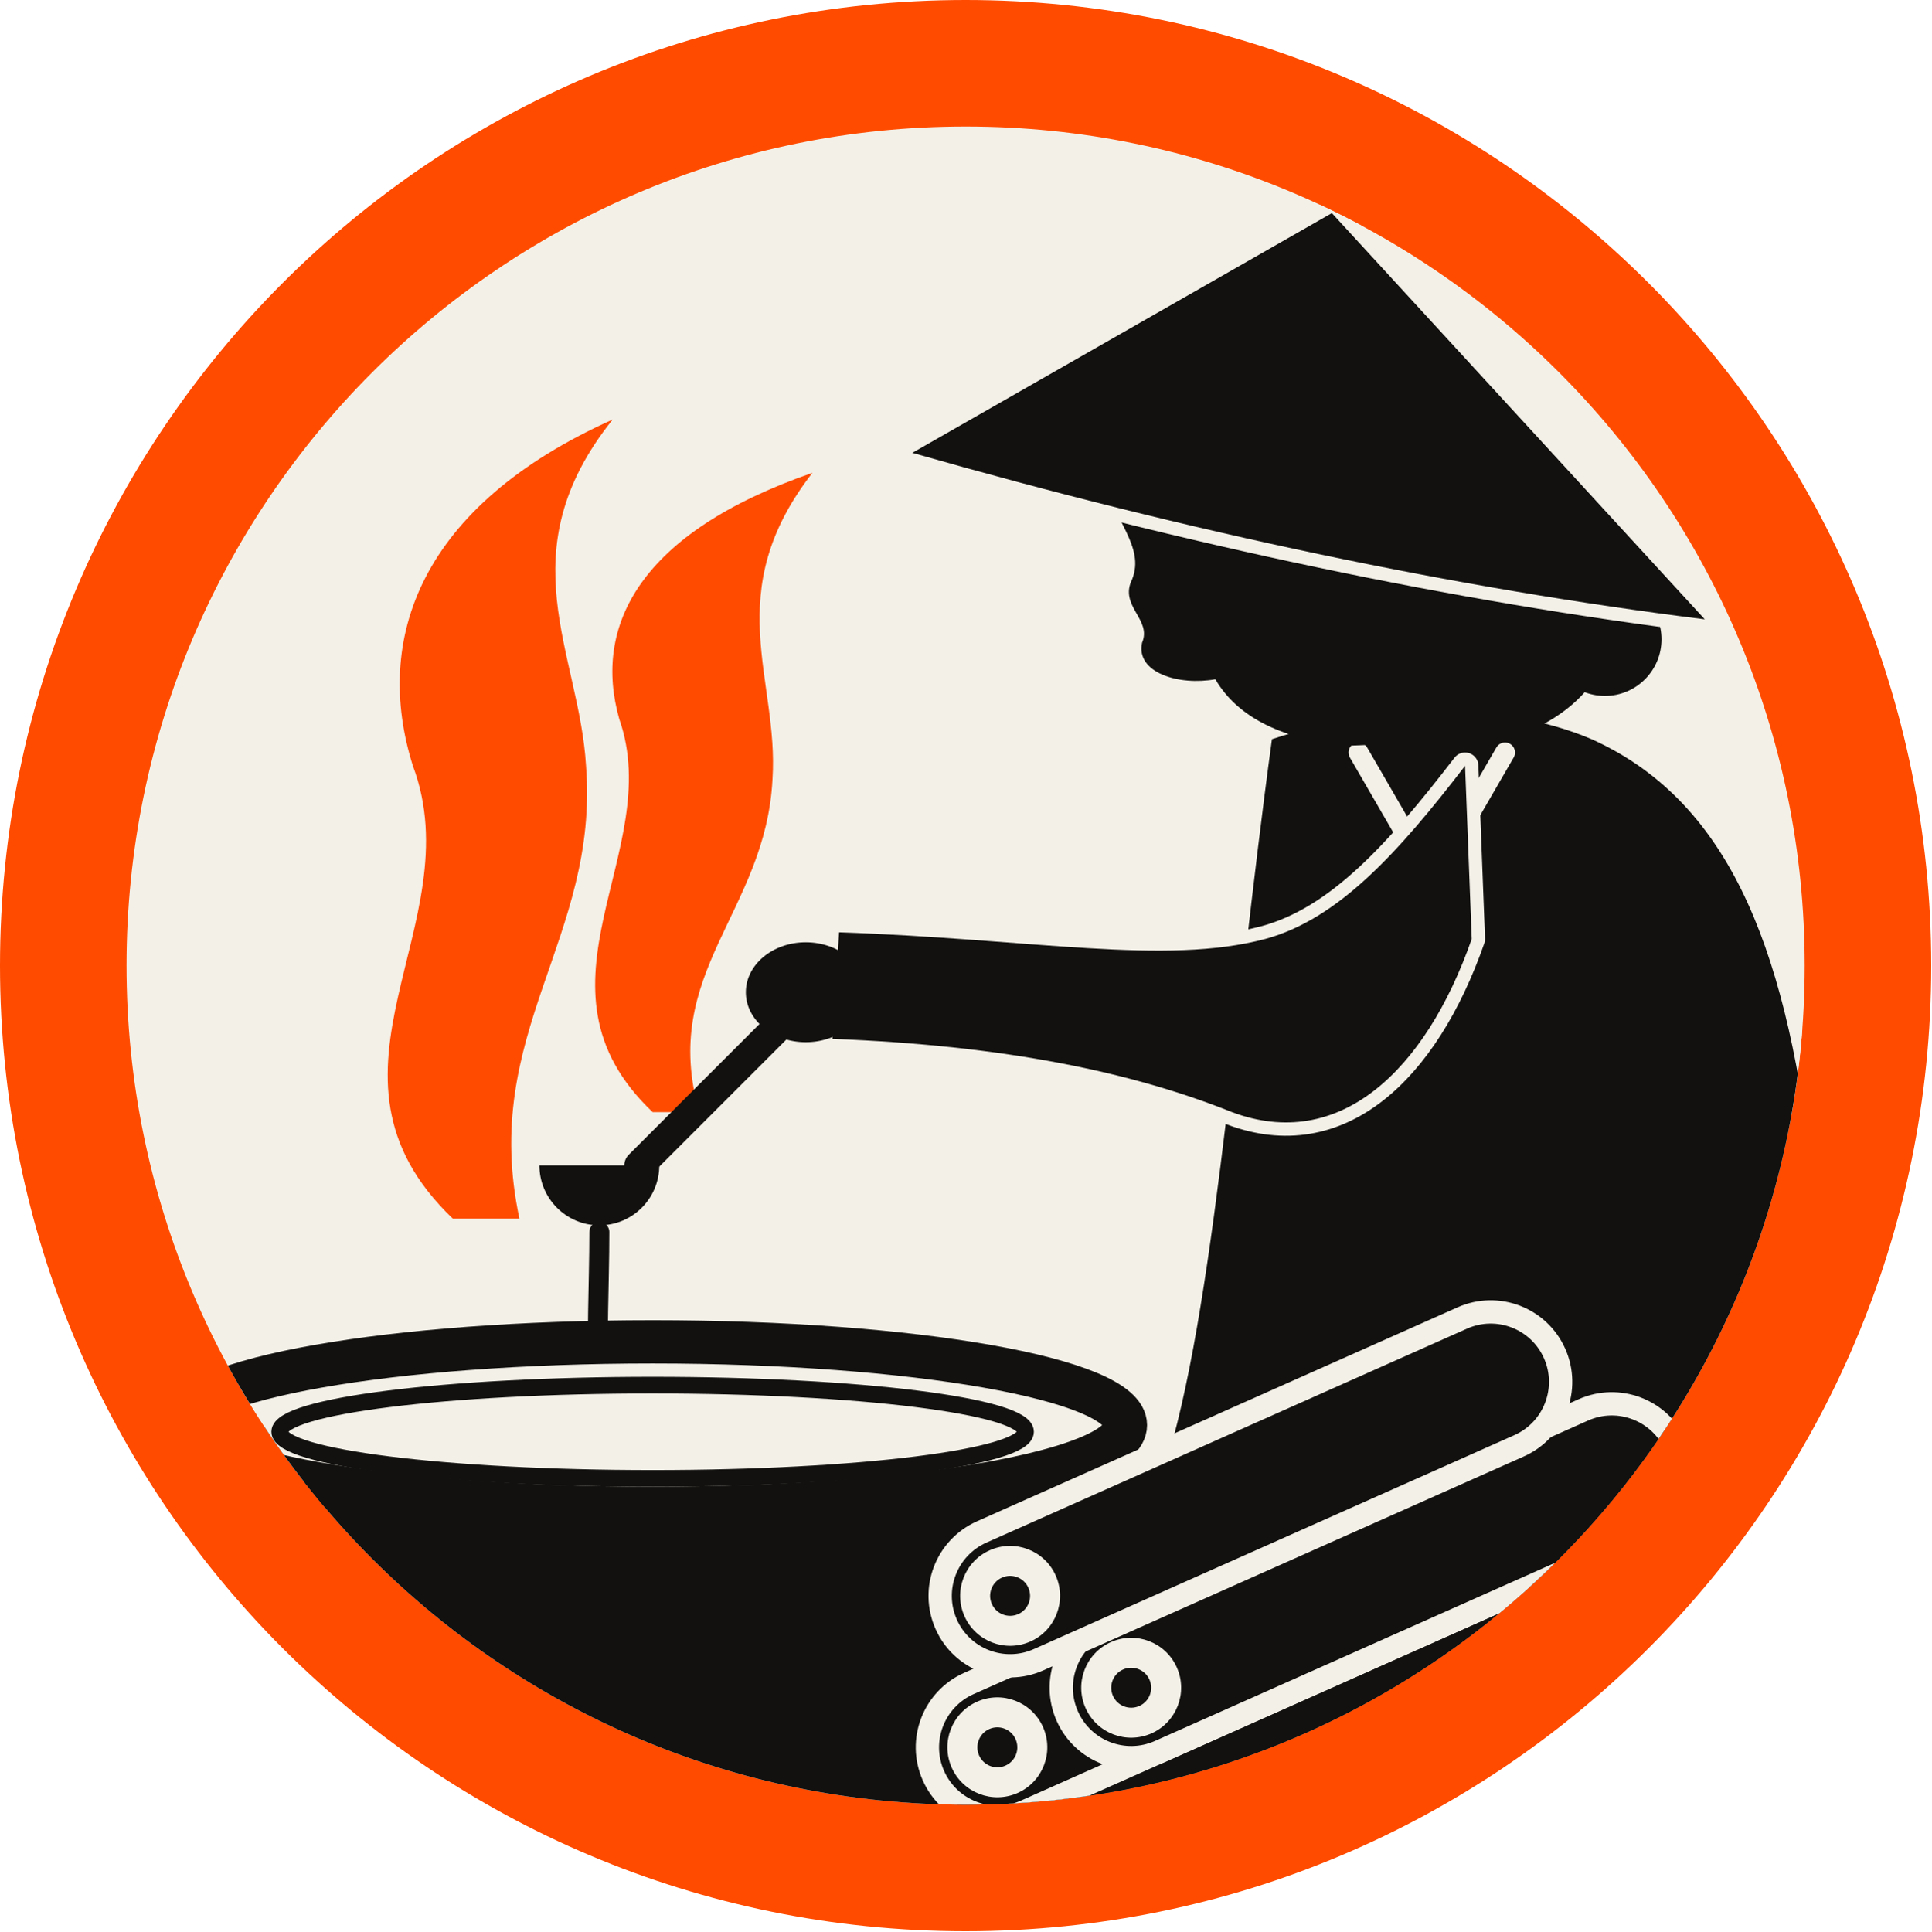
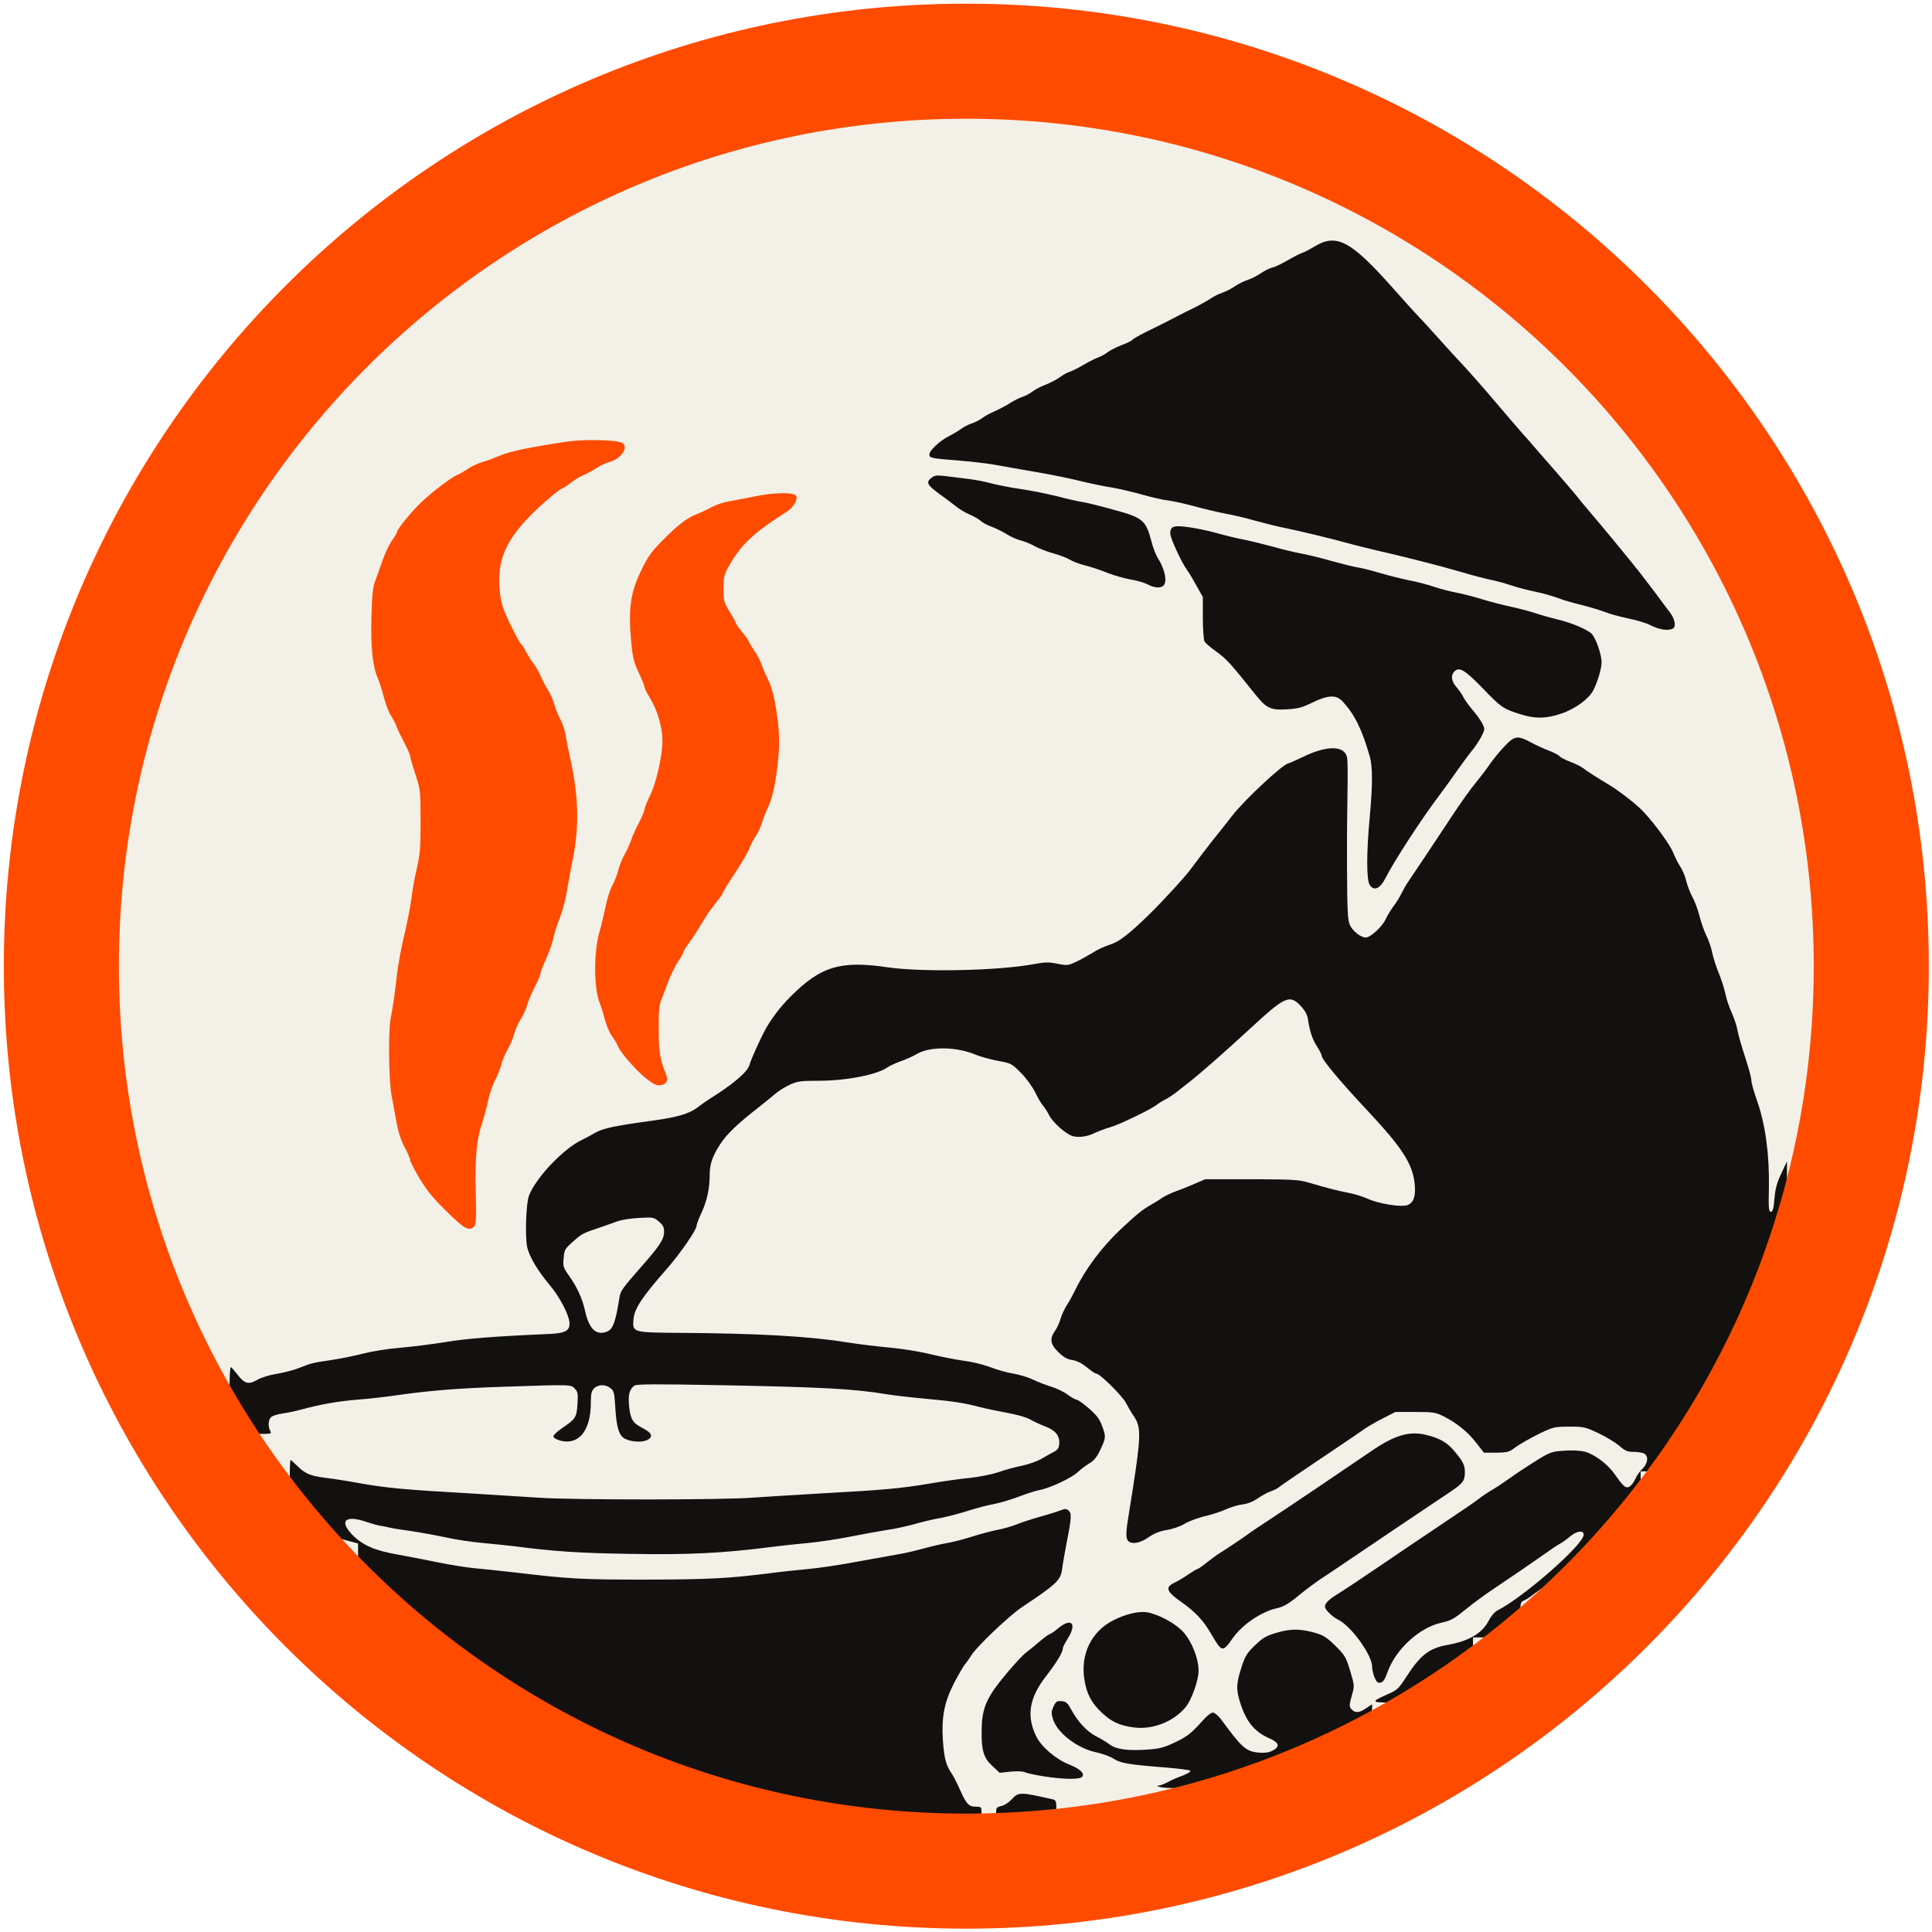
- <svg xmlns="http://www.w3.org/2000/svg" viewBox="70 70 580 580">
+ <svg xmlns="http://www.w3.org/2000/svg" viewBox="124 124 1187 1187">
+   <circle cx="717.7" cy="717.6" r="556.0" fill="#F3F0E8" />
  <defs>
-     <clipPath id="in">
-       <circle cx="360" cy="360" r="252" />
+     <clipPath id="inside">
+       <circle cx="717.7" cy="717.6" r="556.0" />
    </clipPath>
  </defs>
-   <circle cx="360" cy="360" r="271" fill="#F3F0E8" stroke="#FF4B00" stroke-width="38" />
-   <g clip-path="url(#in)" stroke-linejoin="round" stroke-linecap="round">
-     <g fill="#FF4B00">
-       <path d="M206 436 C160 392 212 348 194 300 C182 262 196 222 254 196 C222 236 244 266 246 300 C250 352 214 380 226 436 Z" />
-       <path d="M266 404 C226 366 270 326 256 286 C248 258 262 230 314 212 C286 248 304 274 302 304 C300 344 268 362 280 404 Z" />
-     </g>
-     <path d="M452 292 C482 282 520 280 548 292 C588 310 606 352 614 420 L624 720 L372 720 C380 640 398 560 418 516 C434 472 440 380 452 292 Z" fill="#12110F" stroke="#F3F0E8" stroke-width="8" paint-order="stroke" />
-     <path d="M478 296 L500 334 L522 296" fill="none" stroke="#F3F0E8" stroke-width="6" />
-     <path d="M402 214 C404 226 414 234 410 244 C406 252 416 256 413 263 C411 272 424 276 435 274 C442 286 456 292 474 294 L522 292 C544 286 560 268 552 246 L544 232 Z" fill="#12110F" />
-     <circle cx="552" cy="262" r="17" fill="#12110F" />
-     <path d="M510 300 C490 326 472 346 450 352 C420 360 380 352 322 350 L320 382 C372 384 410 392 440 404 C472 416 498 392 512 352 Z" fill="#12110F" stroke="#F3F0E8" stroke-width="8" paint-order="stroke" />
-     <ellipse cx="312" cy="368" rx="18" ry="15" fill="#12110F" />
-     <path d="M304 378 L262 420" stroke="#12110F" stroke-width="9" />
-     <path d="M232 420 A18 18 0 0 0 268 420 Z" fill="#12110F" />
-     <path d="M250 440 C250 456 249 472 250 488" fill="none" stroke="#12110F" stroke-width="6" />
-     <path d="M124 498 Q136 660 266 660 Q396 660 408 498 Z" fill="#12110F" />
-     <ellipse cx="266" cy="498" rx="142" ry="25" fill="#F3F0E8" stroke="#12110F" stroke-width="13" />
-     <ellipse cx="266" cy="500" rx="112" ry="14" fill="none" stroke="#12110F" stroke-width="5" />
-     <g transform="translate(436 540) rotate(-24)">
-       <rect x="-118" y="44" width="236" height="18" rx="9" fill="#12110F" stroke="#F3F0E8" stroke-width="7" paint-order="stroke" />
-       <g fill="#12110F" stroke="#F3F0E8" stroke-width="7">
-         <rect x="-104" y="2" width="200" height="42" rx="21" />
-         <rect x="-60" y="2" width="200" height="42" rx="21" />
-         <rect x="-82" y="-38" width="200" height="42" rx="21" />
-       </g>
-       <g fill="#F3F0E8">
-         <circle cx="-83" cy="23" r="15" />
-         <circle cx="-39" cy="23" r="15" />
-         <circle cx="-61" cy="-17" r="15" />
-       </g>
-       <g fill="#12110F">
-         <circle cx="-83" cy="23" r="6" />
-         <circle cx="-39" cy="23" r="6" />
-         <circle cx="-61" cy="-17" r="6" />
-       </g>
-     </g>
-     <path d="M344 206 L470 134 L582 256 Q470 242 344 206 Z" fill="#12110F" stroke="#F3F0E8" stroke-width="8" paint-order="stroke" />
-   </g>
+   <path clip-path="url(#inside)" fill="#12110F" fill-rule="evenodd" d="M660.0 1244.0C641.2 1243.1 636.8 1242.5 626.5 1239.5C622.1 1238.1 613.5 1236.6 607.4 1236.1C601.3 1235.5 594.4 1234.4 592.1 1233.5C589.9 1232.7 586.3 1231.4 584.2 1230.6C582.1 1229.8 576.6 1228.6 572.0 1228.0C566.6 1227.3 561.6 1225.8 557.9 1224.0C554.7 1222.4 550.2 1220.8 547.8 1220.4C541.6 1219.5 537.0 1218.0 533.0 1215.4C531.1 1214.2 526.8 1212.6 523.5 1212.0C520.2 1211.4 515.9 1209.7 513.9 1208.4C511.9 1207.0 507.5 1205.1 504.2 1204.1C500.9 1203.1 496.7 1201.1 494.8 1199.7C493.0 1198.3 489.5 1196.7 487.1 1196.1C484.7 1195.6 480.9 1193.8 478.6 1192.2C476.4 1190.6 472.2 1188.5 469.3 1187.6C466.5 1186.7 463.6 1185.2 462.8 1184.3C462.1 1183.4 459.5 1181.7 457.0 1180.6C454.5 1179.4 450.9 1177.3 449.0 1175.9C447.1 1174.4 443.9 1172.7 441.9 1172.1C439.9 1171.5 437.2 1169.8 435.9 1168.4C434.6 1166.9 431.2 1164.8 428.5 1163.6C425.8 1162.3 422.9 1160.5 422.1 1159.6C421.3 1158.6 419.0 1157.0 417.1 1156.0C415.1 1155.0 412.2 1152.8 410.6 1151.1C408.9 1149.4 407.1 1148.0 406.5 1148.0C405.9 1148.0 403.3 1146.2 400.6 1144.0C398.0 1141.8 395.5 1140.0 395.1 1140.0C394.3 1140.0 385.3 1132.8 381.0 1128.8C372.9 1121.3 355.8 1105.9 351.7 1102.6C344.8 1097.0 344.0 1094.9 344.0 1082.7L344.0 1072.3L337.7 1070.6C334.2 1069.6 328.8 1068.5 325.7 1068.1C319.7 1067.3 317.0 1065.3 306.7 1054.3L302.0 1049.3L302.0 1035.1C302.0 1027.4 302.2 1021.0 302.5 1021.0C302.8 1021.0 304.6 1022.6 306.5 1024.5C311.5 1029.5 314.7 1030.8 324.2 1032.0C328.7 1032.5 338.7 1034.1 346.3 1035.5C361.8 1038.2 373.2 1039.3 412.5 1041.5C427.4 1042.4 446.7 1043.6 455.5 1044.2C476.1 1045.6 569.4 1045.6 587.0 1044.1C594.4 1043.6 613.3 1042.4 629.0 1041.5C666.1 1039.5 677.4 1038.5 695.1 1035.5C703.2 1034.1 714.4 1032.5 720.0 1032.0C725.7 1031.4 733.5 1029.8 737.4 1028.5C741.3 1027.1 747.9 1025.3 752.0 1024.5C756.1 1023.6 761.5 1021.7 764.0 1020.2C766.5 1018.7 769.9 1016.8 771.5 1016.0C773.9 1014.8 774.6 1013.7 774.8 1010.9C775.2 1006.2 772.3 1002.6 766.2 1000.4C763.6 999.4 759.6 997.6 757.3 996.3C754.8 994.8 748.9 993.1 742.6 992.0C736.8 990.9 729.4 989.4 726.1 988.5C715.7 985.8 710.0 985.0 693.0 983.4C683.9 982.6 672.7 981.3 668.0 980.5C648.8 977.3 628.7 976.2 564.2 975.0C528.2 974.3 515.3 974.4 514.0 975.2C510.8 977.2 509.8 980.9 510.5 987.9C511.4 996.1 512.7 998.3 519.0 1001.5C524.9 1004.5 525.6 1007.1 521.0 1009.0C517.9 1010.3 511.3 1009.8 507.9 1007.9C504.3 1006.0 502.8 1001.0 502.1 989.7C501.5 979.9 501.3 978.6 499.1 976.9C496.1 974.4 491.5 974.5 489.0 977.0C487.4 978.6 487.0 980.3 487.0 985.8C487.0 1003.0 479.6 1012.1 468.2 1009.1C465.8 1008.4 464.0 1007.3 464.0 1006.5C464.0 1005.8 465.9 1003.9 468.1 1002.3C477.8 995.7 478.2 995.1 478.8 986.8C479.2 980.1 479.0 979.0 477.1 977.1C474.6 974.6 475.4 974.6 433.5 976.0C405.4 976.9 387.3 978.4 366.5 981.4C361.0 982.2 350.8 983.4 343.9 983.9C331.1 985.0 322.1 986.6 309.5 989.9C305.6 991.0 300.1 992.1 297.2 992.5C294.3 992.9 291.3 993.9 290.5 994.7C288.8 996.4 288.6 1000.3 290.0 1003.1C291.0 1004.9 290.7 1005.0 282.5 1005.0C277.7 1005.0 273.0 1004.5 271.9 1004.0C270.9 1003.4 268.9 1000.7 267.5 998.0C265.2 993.4 265.0 992.1 265.0 978.5C265.0 970.5 265.3 964.0 265.8 964.0C266.2 964.0 268.0 966.1 269.9 968.5C274.2 974.2 276.6 974.9 282.2 971.7C284.6 970.3 289.8 968.7 293.9 968.1C298.0 967.4 304.1 965.9 307.4 964.6C315.5 961.4 315.9 961.3 327.5 959.6C333.0 958.8 341.9 957.0 347.2 955.6C352.7 954.2 362.7 952.6 370.2 952.0C377.5 951.4 390.0 949.8 398.0 948.5C410.7 946.4 428.2 945.0 460.8 943.6C471.1 943.2 474.0 941.7 473.9 937.1C473.8 932.1 468.0 920.9 461.4 913.1C454.4 904.8 449.1 895.9 447.9 890.2C446.5 883.6 447.2 863.1 449.0 858.6C453.3 847.4 470.5 829.4 481.8 824.2C483.8 823.2 487.5 821.3 490.0 819.8C494.6 817.2 502.2 815.6 525.0 812.5C539.7 810.5 547.3 808.3 552.3 804.6C554.6 802.8 557.9 800.5 559.6 799.4C574.5 790.1 583.4 782.5 584.5 778.2C585.1 775.6 590.6 763.4 593.8 757.3C597.5 750.4 603.1 742.9 609.6 736.4C628.2 717.7 640.4 714.0 669.3 718.3C690.7 721.4 737.0 720.4 758.9 716.4C765.9 715.1 768.2 715.0 773.6 716.1C779.6 717.3 780.2 717.2 785.2 714.9C788.0 713.6 792.6 711.0 795.4 709.3C798.1 707.5 802.7 705.4 805.6 704.5C811.4 702.8 817.5 698.1 830.7 685.2C839.4 676.6 853.2 661.5 856.0 657.4C858.1 654.5 868.0 641.5 872.9 635.5C875.1 632.8 878.8 628.1 881.1 625.1C888.6 615.4 912.7 593.0 915.6 593.0C916.0 593.0 919.9 591.2 924.4 589.1C939.1 581.9 949.9 581.9 951.6 589.2C952.0 591.0 952.1 600.1 951.9 609.5C951.7 618.9 951.5 640.5 951.6 657.5C951.7 683.4 952.0 689.1 953.3 692.2C954.9 695.9 960.0 700.0 963.1 700.0C965.9 700.0 973.0 693.6 975.2 689.0C976.4 686.5 978.6 682.9 980.0 681.0C981.5 679.1 983.8 675.5 985.0 673.0C986.2 670.6 988.0 667.4 989.0 666.0C990.7 663.6 1009.1 636.0 1016.0 625.5C1022.8 615.3 1027.0 609.4 1031.4 604.0C1033.9 601.0 1037.5 596.2 1039.4 593.4C1041.4 590.5 1045.3 585.7 1048.3 582.6C1054.5 576.0 1056.3 575.7 1064.4 580.0C1067.5 581.7 1072.5 584.0 1075.4 585.1C1078.4 586.2 1081.3 587.7 1082.0 588.5C1082.7 589.3 1085.7 590.9 1088.7 592.0C1091.8 593.1 1095.4 595.0 1096.9 596.1C1099.2 597.9 1103.2 600.5 1113.4 606.7C1120.0 610.8 1129.8 618.5 1133.8 622.8C1141.4 631.0 1150.3 643.4 1152.1 648.1C1153.1 650.7 1155.0 654.4 1156.3 656.4C1157.7 658.4 1159.3 662.3 1160.0 665.2C1160.7 668.1 1162.4 672.5 1163.7 674.9C1165.1 677.3 1167.1 682.6 1168.1 686.6C1169.1 690.6 1171.0 696.0 1172.3 698.7C1173.7 701.3 1175.3 706.1 1176.0 709.4C1176.6 712.6 1178.5 718.2 1180.0 721.9C1181.5 725.5 1183.3 731.1 1184.0 734.3C1184.6 737.5 1186.4 742.9 1188.0 746.3C1189.5 749.7 1191.1 754.5 1191.5 757.0C1191.9 759.5 1194.0 766.8 1196.1 773.2C1198.2 779.6 1200.0 786.1 1200.0 787.7C1200.0 789.2 1201.6 795.0 1203.6 800.5C1208.6 814.8 1211.1 833.1 1210.8 853.0C1210.5 866.2 1210.7 868.5 1212.0 868.5C1213.2 868.5 1213.7 866.6 1214.2 860.5C1214.7 854.4 1215.7 850.7 1218.4 845.0L1221.9 837.5L1221.9 854.0C1221.9 873.4 1220.0 884.4 1215.5 891.2C1212.8 895.2 1212.5 896.4 1211.9 908.8C1211.3 921.0 1211.0 922.4 1208.5 925.9C1207.1 928.0 1205.1 932.4 1204.1 935.7C1203.1 938.9 1201.2 943.4 1199.7 945.5C1198.3 947.7 1196.7 951.3 1196.1 953.6C1195.5 955.8 1193.7 959.5 1192.2 961.6C1190.6 963.8 1188.5 967.9 1187.6 970.7C1186.7 973.5 1185.2 976.4 1184.3 977.2C1183.4 977.9 1181.8 980.5 1180.7 983.0C1179.6 985.5 1177.2 989.7 1175.3 992.4C1173.5 995.0 1172.0 997.8 1172.0 998.6C1172.0 999.4 1170.5 1001.7 1168.6 1003.7C1166.8 1005.8 1164.5 1009.2 1163.6 1011.4C1162.7 1013.5 1160.7 1016.8 1159.0 1018.6C1157.4 1020.5 1156.0 1022.5 1156.0 1023.0C1156.0 1023.6 1155.1 1024.9 1154.0 1026.0C1152.3 1027.7 1150.7 1028.0 1142.0 1028.0L1132.0 1028.0L1132.0 1041.9L1132.0 1055.8L1126.2 1061.3C1119.9 1067.4 1112.7 1072.8 1106.5 1076.1C1104.3 1077.3 1101.6 1079.0 1100.5 1080.0C1099.4 1081.0 1097.1 1082.6 1095.3 1083.7C1090.7 1086.3 1068.0 1101.9 1064.8 1104.6C1063.2 1105.8 1061.1 1107.1 1060.0 1107.5C1058.2 1108.1 1058.0 1109.0 1058.0 1119.1L1058.0 1130.0L1043.5 1130.0L1029.0 1130.0L1029.0 1139.8C1029.0 1152.5 1028.6 1153.7 1023.6 1156.2C1021.4 1157.3 1018.0 1159.5 1016.3 1161.1C1012.0 1164.8 1007.3 1166.0 996.3 1166.0C988.0 1166.0 987.1 1166.2 986.5 1168.0C985.9 1169.8 985.0 1170.0 976.7 1170.0C966.4 1170.0 966.4 1169.4 977.3 1164.6C982.4 1162.4 983.5 1161.3 988.3 1153.8C996.9 1140.6 1002.3 1136.5 1013.9 1134.5C1026.6 1132.2 1034.7 1127.4 1038.6 1119.8C1040.1 1116.9 1042.2 1114.4 1044.1 1113.4C1060.5 1105.0 1097.0 1072.9 1097.0 1066.9C1097.0 1064.0 1092.7 1064.5 1088.8 1067.9C1087.0 1069.4 1084.2 1071.5 1082.5 1072.4C1080.8 1073.3 1076.2 1076.4 1072.2 1079.3C1064.7 1084.6 1053.3 1092.4 1040.0 1101.3C1035.9 1104.1 1029.3 1108.9 1025.5 1112.0C1017.1 1118.8 1015.7 1119.6 1009.5 1121.0C996.0 1124.0 981.5 1137.3 976.5 1151.3C974.8 1156.0 973.7 1157.6 972.1 1157.8C970.5 1158.1 969.6 1157.3 968.5 1154.6C967.7 1152.7 967.0 1149.6 967.0 1147.9C967.0 1140.9 954.4 1123.4 946.5 1119.3C942.3 1117.2 938.0 1112.9 938.0 1111.0C938.0 1109.1 940.7 1106.5 945.6 1103.5C948.5 1101.8 963.2 1092.0 972.4 1085.7C976.9 1082.6 997.2 1068.9 1009.0 1061.0C1023.8 1051.1 1028.5 1047.9 1032.8 1044.7C1034.8 1043.1 1038.1 1040.9 1040.0 1039.8C1041.9 1038.8 1046.9 1035.5 1051.0 1032.6C1055.1 1029.6 1062.6 1024.7 1067.7 1021.5C1076.4 1016.1 1077.4 1015.8 1084.9 1015.3C1089.7 1014.9 1094.8 1015.2 1097.7 1015.9C1103.4 1017.4 1111.3 1023.2 1115.5 1029.0C1121.5 1037.4 1122.5 1038.3 1124.7 1037.6C1125.8 1037.2 1127.5 1035.2 1128.5 1033.1C1129.4 1030.9 1131.5 1027.9 1133.1 1026.4C1136.5 1023.1 1137.0 1018.6 1134.1 1017.0C1133.0 1016.5 1130.1 1016.0 1127.6 1016.0C1123.9 1016.0 1122.4 1015.4 1118.8 1012.2C1116.4 1010.2 1110.6 1006.7 1106.0 1004.5C1097.9 1000.7 1097.0 1000.5 1088.0 1000.5C1078.8 1000.6 1078.2 1000.7 1069.0 1005.2C1063.8 1007.8 1057.6 1011.4 1055.2 1013.1C1051.3 1016.1 1050.3 1016.4 1043.3 1016.5L1035.7 1016.5L1031.0 1010.5C1025.7 1003.6 1018.9 998.2 1011.0 994.2C1005.9 991.7 1004.6 991.5 993.4 991.5L981.3 991.5L973.5 995.5C969.2 997.6 963.9 1000.8 961.6 1002.4C959.4 1004.1 947.1 1012.3 934.5 1020.8C921.9 1029.3 910.8 1036.8 909.9 1037.6C909.1 1038.4 906.8 1039.5 904.9 1040.2C903.0 1040.8 899.4 1042.8 896.9 1044.5C893.9 1046.6 890.5 1047.9 887.4 1048.3C884.7 1048.6 880.0 1050.0 877.0 1051.4C874.0 1052.8 868.1 1054.7 864.0 1055.6C859.9 1056.6 854.5 1058.6 852.0 1060.1C849.4 1061.7 844.7 1063.4 840.9 1064.0C836.2 1064.8 832.9 1066.2 829.5 1068.6C824.5 1072.1 819.4 1073.0 817.2 1070.8C815.7 1069.3 815.7 1065.7 817.0 1057.6C825.4 1005.4 825.6 1001.5 820.4 993.8C818.8 991.4 816.7 987.8 815.7 985.8C813.7 981.8 799.8 968.0 797.7 968.0C797.0 968.0 794.4 966.3 791.8 964.1C788.7 961.6 785.7 960.0 782.8 959.6C779.6 959.1 777.4 957.8 774.2 954.7C769.3 949.9 768.8 946.5 772.1 941.8C773.3 940.2 774.9 936.8 775.6 934.2C776.4 931.6 778.2 927.8 779.5 925.8C780.9 923.7 783.1 919.6 784.5 916.8C790.7 903.9 800.9 890.2 812.3 879.5C822.4 870.0 826.1 867.0 831.5 864.0C833.7 862.8 836.7 860.9 838.2 859.8C839.7 858.8 843.3 857.1 846.2 856.0C849.1 855.0 854.4 852.9 858.0 851.3L864.5 848.5L893.0 848.5C919.0 848.6 922.1 848.8 928.5 850.7C939.0 853.8 945.8 855.6 952.7 856.9C956.1 857.5 961.3 859.2 964.3 860.5C971.0 863.6 984.8 865.8 988.7 864.4C992.8 863.0 994.2 858.0 992.9 849.3C991.2 838.1 984.4 827.9 964.3 806.5C947.3 788.4 936.0 774.8 936.0 772.6C936.0 771.9 934.7 769.3 933.0 766.7C930.2 762.2 928.8 758.1 927.5 749.7C927.1 747.3 925.6 744.6 923.1 742.0C916.3 734.8 913.5 736.1 891.5 756.5C876.3 770.5 861.7 783.3 855.1 788.5C852.2 790.7 848.5 793.7 846.7 795.1C844.9 796.5 841.9 798.5 840.0 799.5C838.1 800.4 835.8 801.9 834.9 802.6C832.0 805.2 812.1 814.8 806.3 816.5C803.1 817.4 799.0 819.0 797.0 819.9C792.4 822.3 786.8 823.1 783.0 822.0C778.9 820.8 770.9 813.7 768.6 809.2C767.6 807.2 765.9 804.6 764.9 803.4C763.9 802.3 761.7 798.6 760.0 795.1C758.2 791.5 754.5 786.4 751.2 783.1C745.6 777.4 745.3 777.3 736.8 775.7C732.1 774.8 726.1 773.1 723.7 772.1C711.9 767.0 695.5 766.8 687.4 771.5C684.9 773.0 680.4 775.0 677.4 776.0C674.4 777.1 670.7 778.8 669.2 779.8C662.9 784.3 643.8 788.0 627.3 788.0C615.7 788.0 614.0 788.3 609.1 790.5C606.1 791.9 602.0 794.5 600.0 796.3C597.9 798.1 593.4 801.7 589.9 804.5C576.9 814.6 570.6 820.7 566.4 827.1C561.5 834.7 560.0 839.3 560.0 846.6C560.0 854.3 558.2 862.4 554.9 869.3C553.3 872.7 552.0 876.2 552.0 877.0C552.0 879.6 542.1 893.9 534.1 903.1C518.5 920.8 513.7 928.0 513.2 934.7C512.5 942.7 512.7 942.7 542.5 942.9C588.9 943.2 621.2 945.0 643.5 948.6C651.8 949.9 664.2 951.4 671.1 952.0C678.1 952.6 689.1 954.4 695.7 956.0C702.2 957.6 711.6 959.4 716.5 960.1C721.5 960.7 728.6 962.5 732.5 964.0C736.4 965.5 742.6 967.3 746.5 967.9C750.4 968.6 755.9 970.2 758.8 971.7C761.8 973.1 766.8 975.0 769.9 976.0C773.0 976.9 777.6 979.1 779.9 980.8C782.3 982.6 784.9 984.0 785.6 984.0C786.3 984.0 789.6 986.4 792.9 989.2C797.6 993.3 799.5 995.7 801.0 999.8C803.6 1006.6 803.5 1007.4 800.1 1014.6C798.0 1019.1 796.2 1021.3 793.4 1023.0C791.2 1024.3 787.9 1026.8 786.0 1028.6C782.1 1032.2 768.8 1038.4 762.5 1039.5C760.3 1039.9 754.7 1041.7 750.0 1043.5C745.3 1045.3 738.6 1047.3 735.0 1048.0C731.4 1048.6 724.5 1050.4 719.5 1052.0C714.5 1053.6 706.7 1055.7 702.0 1056.6C697.3 1057.4 689.9 1059.2 685.5 1060.5C681.1 1061.7 673.9 1063.3 669.5 1063.9C665.1 1064.6 654.9 1066.4 646.9 1068.0C638.9 1069.6 627.0 1071.4 620.4 1072.0C613.9 1072.6 603.5 1073.7 597.5 1074.5C567.7 1078.3 547.2 1079.3 511.5 1078.7C479.4 1078.2 464.9 1077.2 440.0 1074.0C435.9 1073.5 427.1 1072.6 420.6 1072.0C414.1 1071.4 403.7 1069.9 397.6 1068.5C391.5 1067.2 381.6 1065.4 375.5 1064.5C369.4 1063.7 363.7 1062.7 362.7 1062.4C361.7 1062.1 359.7 1061.7 358.1 1061.5C356.6 1061.3 352.5 1060.2 349.0 1059.0C336.1 1054.6 332.1 1058.4 340.6 1067.1C346.7 1073.3 354.4 1076.7 367.8 1079.0C373.7 1080.1 385.0 1082.2 393.0 1083.9C401.0 1085.5 411.1 1087.1 415.5 1087.5C419.9 1087.9 430.7 1089.0 439.5 1090.0C473.7 1094.1 481.3 1094.5 521.0 1094.5C559.5 1094.4 571.6 1093.8 597.5 1090.5C603.5 1089.7 613.9 1088.6 620.5 1088.0C627.1 1087.4 640.6 1085.4 650.5 1083.5C660.4 1081.7 671.6 1079.7 675.5 1079.0C679.4 1078.4 686.3 1076.8 691.0 1075.5C695.7 1074.2 702.4 1072.6 706.0 1072.0C709.6 1071.4 716.5 1069.6 721.5 1068.0C726.5 1066.4 733.4 1064.6 737.0 1063.9C740.6 1063.2 745.5 1061.8 748.0 1060.8C750.5 1059.7 757.0 1057.6 762.5 1056.0C768.0 1054.5 773.9 1052.6 775.7 1051.9C778.3 1050.9 779.1 1050.9 780.4 1051.9C782.5 1053.7 782.4 1056.2 779.5 1070.9C778.2 1077.8 776.8 1085.7 776.5 1088.4C775.6 1094.9 772.7 1097.6 751.9 1111.4C744.2 1116.5 723.8 1135.9 720.8 1141.0C719.6 1142.9 717.9 1145.4 716.9 1146.5C715.9 1147.6 712.9 1152.9 710.1 1158.2C704.1 1169.9 702.4 1179.1 703.3 1193.4C704.1 1204.2 705.2 1208.5 708.5 1213.3C709.8 1215.3 712.2 1219.9 713.8 1223.6C717.7 1232.4 719.2 1234.0 723.5 1234.0C726.8 1234.0 727.0 1234.2 727.0 1237.3C727.0 1239.5 726.2 1241.4 724.9 1242.6C723.0 1244.3 720.9 1244.5 699.1 1244.6C686.1 1244.7 668.5 1244.4 660.0 1244.0ZM736.7 1242.3C736.3 1242.0 736.0 1240.0 736.0 1238.0C736.0 1234.6 736.3 1234.2 739.2 1233.6C741.0 1233.3 743.8 1231.4 745.6 1229.5C749.8 1224.9 750.6 1224.9 770.8 1229.5C772.8 1230.0 773.0 1230.6 773.0 1235.9C773.0 1240.3 772.6 1241.9 771.4 1242.4C769.3 1243.2 737.5 1243.2 736.7 1242.3ZM837.5 1222.1C835.3 1221.6 834.4 1221.2 835.5 1221.1C836.6 1221.1 839.2 1220.1 841.3 1219.0C843.4 1217.8 847.6 1216.0 850.7 1214.9C853.7 1213.7 855.8 1212.4 855.3 1211.9C854.9 1211.5 848.4 1210.6 841.0 1210.0C817.8 1208.2 812.4 1207.3 808.3 1204.6C806.2 1203.2 801.5 1201.5 797.9 1200.7C786.0 1198.3 773.5 1188.7 770.9 1180.1C769.8 1176.5 769.9 1175.4 771.3 1172.4C772.8 1169.3 773.4 1168.9 776.3 1169.2C779.0 1169.4 779.9 1170.3 782.0 1174.1C786.1 1181.7 791.8 1187.9 797.3 1190.7C800.2 1192.1 804.0 1194.4 805.8 1195.8C809.8 1198.8 816.9 1199.8 829.2 1198.9C836.6 1198.4 839.2 1197.7 846.3 1194.3C853.2 1191.0 855.7 1189.0 861.1 1183.1C865.5 1178.1 868.1 1176.0 869.4 1176.2C870.5 1176.4 872.9 1178.5 874.7 1181.0C886.9 1197.7 889.6 1200.1 897.4 1200.8C901.0 1201.1 903.7 1200.7 905.8 1199.6C910.5 1197.2 910.0 1194.7 904.1 1192.1C894.8 1188.1 889.6 1181.8 885.9 1169.9C883.4 1161.9 883.5 1158.7 886.6 1148.8C888.9 1141.6 889.9 1139.9 894.9 1135.0C899.9 1130.2 901.7 1129.1 908.5 1127.1C917.2 1124.5 923.4 1124.6 933.0 1127.5C937.3 1128.8 939.8 1130.5 944.7 1135.4C950.3 1141.0 951.0 1142.2 953.5 1150.5C956.0 1158.7 956.2 1159.9 955.0 1164.0C952.8 1171.8 952.8 1172.6 954.5 1174.3C956.8 1176.6 959.1 1176.4 963.4 1173.5L967.0 1171.1L967.0 1173.6C967.0 1178.4 963.8 1187.1 960.9 1190.5C959.2 1192.4 955.8 1194.9 953.2 1196.1C950.6 1197.4 946.9 1199.4 945.0 1200.6C939.6 1204.2 930.0 1206.0 916.2 1206.0L904.0 1206.0L904.0 1211.4C904.0 1214.5 903.5 1217.2 902.8 1217.8C902.1 1218.3 897.7 1219.6 893.0 1220.5C883.6 1222.3 844.6 1223.4 837.5 1222.1ZM765.5 1215.4C760.5 1214.6 755.3 1213.5 753.8 1212.9C752.2 1212.2 748.7 1212.1 744.7 1212.5L738.2 1213.2L733.7 1209.0C728.4 1204.2 726.9 1199.4 727.1 1187.2C727.2 1177.4 728.6 1171.9 733.0 1164.6C736.9 1158.2 750.2 1142.5 755.0 1138.8C756.7 1137.6 760.3 1134.6 763.1 1132.2C765.8 1129.9 768.5 1128.0 768.9 1128.0C769.4 1128.0 771.7 1126.4 774.0 1124.5C782.3 1117.6 785.9 1121.4 780.0 1130.7C778.4 1133.3 777.0 1136.0 777.0 1136.7C777.0 1139.2 773.2 1145.4 766.7 1153.8C756.4 1167.0 754.5 1178.3 760.6 1190.7C763.7 1197.2 772.8 1204.9 780.9 1208.1C787.5 1210.7 790.6 1213.6 788.9 1215.6C787.4 1217.4 777.8 1217.3 765.5 1215.4ZM820.5 1185.3C812.0 1184.2 807.0 1181.9 801.2 1176.5C794.6 1170.4 791.6 1164.7 790.2 1155.7C787.8 1140.2 794.6 1126.3 808.0 1119.5C815.7 1115.6 823.9 1113.7 828.9 1114.6C836.3 1116.0 846.3 1121.5 851.0 1126.7C856.3 1132.6 860.4 1143.0 860.4 1150.5C860.4 1156.4 856.0 1168.7 852.3 1173.0C844.9 1181.9 831.9 1186.9 820.5 1185.3ZM872.8 1135.2C872.0 1134.3 869.9 1131.0 868.2 1128.0C863.6 1119.9 858.6 1114.5 849.9 1108.3C840.5 1101.8 839.6 1099.1 845.8 1096.3C847.8 1095.3 851.6 1093.1 854.1 1091.3C856.7 1089.5 859.2 1088.0 859.7 1088.0C860.1 1088.0 862.6 1086.3 865.2 1084.2C867.7 1082.2 871.1 1079.7 872.6 1078.7C876.7 1076.2 886.0 1070.0 890.6 1066.7C892.7 1065.1 898.4 1061.3 903.2 1058.2C913.3 1051.6 955.1 1023.4 966.0 1015.9C980.5 1005.9 989.5 1003.1 999.9 1005.5C1008.5 1007.6 1012.9 1010.0 1017.6 1015.6C1022.9 1022.0 1024.0 1024.1 1024.0 1028.5C1024.0 1033.8 1022.8 1035.4 1014.7 1040.8C1008.6 1044.8 962.9 1075.6 948.0 1085.7C945.5 1087.4 940.4 1090.9 936.5 1093.4C932.6 1095.9 926.0 1100.9 921.7 1104.4C915.7 1109.4 912.7 1111.1 908.8 1112.0C899.0 1114.1 886.9 1122.3 881.0 1131.0C876.7 1137.3 875.2 1138.1 872.8 1135.2ZM497.4 941.9C500.7 940.4 502.4 935.3 504.6 921.1C505.1 917.4 506.8 915.0 516.4 904.1C529.4 889.4 532.0 885.6 532.0 880.7C532.0 878.0 531.3 876.6 528.8 874.5C525.7 871.8 525.2 871.8 516.5 872.3C511.6 872.5 505.5 873.5 503.0 874.5C500.5 875.4 495.8 877.1 492.5 878.2C482.2 881.6 481.6 881.9 476.1 886.8C471.0 891.3 470.7 891.9 470.3 897.0C469.8 902.0 470.1 902.9 473.4 907.5C478.7 915.0 481.8 921.7 483.6 930.0C486.1 941.0 490.7 944.9 497.4 941.9ZM965.6 667.8C963.5 664.8 963.5 648.2 965.5 626.5C967.4 606.3 967.4 594.9 965.5 588.5C960.7 571.9 956.2 562.8 948.8 554.9C945.0 550.7 939.8 551.0 930.2 555.7C924.1 558.7 921.4 559.4 914.9 559.8C904.3 560.4 902.1 559.3 894.4 549.6C880.3 531.9 877.5 528.8 871.4 524.4C867.9 522.0 864.6 519.1 864.0 518.0C863.5 517.0 863.0 510.4 863.0 503.5L863.0 490.8L859.3 484.2C857.3 480.5 854.7 476.1 853.5 474.5C849.9 469.6 843.0 454.6 843.0 451.8C843.0 447.3 845.0 446.6 854.3 447.9C858.8 448.5 866.5 450.1 871.5 451.5C876.5 452.9 884.1 454.8 888.5 455.6C892.9 456.5 901.0 458.5 906.5 460.0C912.0 461.6 919.4 463.3 923.0 464.0C926.6 464.6 934.9 466.6 941.5 468.5C948.1 470.3 955.5 472.2 958.0 472.6C960.5 472.9 966.9 474.6 972.4 476.2C977.8 477.8 985.7 479.7 990.0 480.6C994.2 481.4 1001.0 483.1 1005.0 484.5C1008.9 485.8 1015.0 487.4 1018.3 488.0C1021.7 488.6 1028.8 490.4 1034.0 492.0C1039.2 493.6 1047.5 495.8 1052.5 496.8C1057.5 497.9 1064.2 499.7 1067.5 500.8C1070.8 501.9 1076.5 503.5 1080.2 504.4C1088.6 506.3 1098.8 510.5 1101.7 513.2C1104.4 515.7 1108.0 526.0 1108.0 531.0C1108.0 534.7 1105.4 543.5 1102.8 548.3C1100.2 553.4 1091.5 559.7 1083.3 562.4C1073.8 565.6 1067.4 565.7 1058.4 562.9C1047.7 559.6 1046.2 558.6 1035.0 546.9C1024.0 535.6 1020.6 533.5 1017.6 536.5C1015.2 538.9 1015.6 542.5 1018.9 546.2C1020.4 548.0 1022.5 550.9 1023.3 552.7C1024.2 554.4 1026.8 558.0 1029.1 560.6C1031.3 563.2 1033.9 566.9 1034.8 568.7C1036.4 572.0 1036.3 572.3 1034.0 576.8C1032.6 579.4 1030.3 582.8 1028.9 584.5C1027.5 586.1 1023.3 591.8 1019.6 597.0C1016.0 602.2 1010.9 609.2 1008.4 612.5C997.5 626.9 980.6 652.9 975.1 663.7C971.9 670.0 968.2 671.6 965.6 667.8ZM1138.6 508.4C1135.9 506.9 1129.6 505.0 1124.5 504.0C1119.5 502.9 1112.9 501.2 1110.0 500.0C1107.0 498.8 1100.8 497.0 1096.1 495.8C1091.4 494.7 1084.8 492.8 1081.4 491.5C1078.0 490.2 1071.6 488.4 1067.1 487.5C1062.6 486.6 1055.8 484.8 1052.0 483.5C1048.3 482.2 1042.5 480.7 1039.3 480.1C1036.1 479.4 1028.3 477.4 1022.0 475.5C1009.8 471.9 984.4 465.4 969.5 462.1C964.5 460.9 957.4 459.2 953.5 458.1C942.4 455.0 921.2 449.9 913.0 448.3C908.9 447.5 901.0 445.5 895.5 444.0C890.0 442.4 881.7 440.4 877.0 439.6C872.3 438.7 863.8 436.7 858.0 435.1C852.2 433.5 844.9 431.9 841.8 431.5C838.7 431.2 831.5 429.5 825.8 427.9C820.1 426.3 811.7 424.3 807.0 423.5C802.3 422.8 793.7 421.0 788.0 419.6C782.2 418.1 769.9 415.6 760.5 414.0C751.1 412.4 739.9 410.4 735.5 409.6C731.1 408.8 721.2 407.6 713.5 407.0C696.0 405.6 695.0 405.4 695.0 403.2C695.0 400.8 701.5 394.7 707.0 392.0C709.5 390.7 712.9 388.7 714.5 387.5C716.1 386.3 719.2 384.7 721.2 384.1C723.2 383.4 726.0 382.0 727.4 380.9C728.8 379.8 732.4 377.8 735.5 376.5C738.5 375.1 742.7 372.9 744.8 371.5C746.8 370.2 750.1 368.5 752.0 367.9C753.9 367.3 756.9 365.7 758.6 364.4C760.3 363.1 764.0 361.2 766.8 360.2C769.5 359.1 773.3 357.1 775.1 355.8C777.0 354.4 779.6 352.9 781.0 352.5C782.4 352.1 786.4 350.1 790.0 348.0C793.6 345.9 797.6 343.9 799.0 343.5C800.4 343.0 802.9 341.7 804.5 340.4C806.1 339.2 810.1 337.2 813.2 336.0C816.4 334.8 819.2 333.4 819.6 332.9C819.9 332.3 823.6 330.2 827.8 328.1C835.8 324.2 840.6 321.8 847.5 318.2C849.7 317.0 854.3 314.7 857.7 313.1C861.0 311.4 865.5 309.0 867.5 307.6C869.5 306.2 872.8 304.6 874.8 303.9C876.8 303.3 880.3 301.5 882.5 300.0C884.7 298.5 888.3 296.7 890.5 296.0C892.7 295.3 896.3 293.5 898.6 291.9C900.8 290.4 904.0 288.8 905.6 288.4C907.2 288.1 911.4 286.1 915.0 284.0C918.6 281.9 922.5 279.9 923.7 279.5C925.0 279.2 928.5 277.3 931.7 275.4C945.1 267.3 953.8 271.9 978.8 299.9C986.3 308.4 993.9 316.8 995.5 318.4C997.2 320.1 1002.6 326.0 1007.5 331.5C1012.4 337.0 1019.6 344.9 1023.5 349.0C1027.3 353.1 1036.6 363.6 1044.0 372.4C1051.4 381.1 1058.6 389.5 1060.0 391.0C1061.4 392.5 1064.6 396.1 1067.1 399.1C1069.7 402.1 1075.6 408.8 1080.1 414.0C1084.7 419.3 1090.3 425.8 1092.5 428.5C1094.7 431.3 1098.0 435.3 1100.0 437.6C1109.9 449.2 1125.3 467.9 1131.8 476.2C1141.0 488.2 1143.6 491.6 1145.0 493.6C1145.8 494.8 1148.0 497.7 1149.8 500.0C1153.3 504.6 1154.0 509.4 1151.4 510.4C1148.2 511.6 1143.4 510.8 1138.6 508.4ZM829.0 483.0C827.1 482.0 822.4 480.6 818.5 480.0C814.6 479.3 808.4 477.5 804.5 476.0C800.6 474.4 794.6 472.4 791.1 471.5C787.6 470.7 783.2 469.0 781.4 467.9C779.6 466.8 774.9 465.0 770.9 463.9C766.9 462.8 761.9 460.8 759.6 459.5C757.3 458.2 753.5 456.6 751.0 456.0C748.5 455.4 744.5 453.5 742.0 451.9C739.5 450.4 735.4 448.4 733.0 447.5C730.5 446.6 727.6 445.1 726.5 444.0C725.4 443.0 722.3 441.2 719.7 440.1C717.1 439.0 713.2 436.7 711.2 435.0C709.2 433.4 704.7 430.0 701.2 427.5C693.7 422.0 692.8 420.4 696.1 417.7C698.1 416.1 699.4 415.9 704.0 416.4C707.0 416.8 713.3 417.5 717.8 418.1C722.4 418.6 729.3 419.9 733.1 421.0C736.9 422.0 745.1 423.6 751.3 424.5C757.5 425.4 767.5 427.4 773.5 428.9C779.5 430.5 786.5 432.1 789.0 432.4C791.5 432.8 800.0 434.9 807.9 437.1C826.3 442.1 828.0 443.5 831.5 456.9C832.4 460.4 834.1 464.9 835.4 466.9C839.7 473.8 841.3 481.3 838.8 483.8C837.1 485.5 833.0 485.2 829.0 483.0Z" />
+   <path fill="#FF4B00" fill-rule="evenodd" d="M398.3 868.2C390.0 860.1 386.1 855.2 381.7 847.9C378.6 842.6 376.0 837.6 376.0 836.8C376.0 836.0 374.5 832.4 372.6 828.9C370.3 824.6 368.7 819.5 367.6 813.5C366.7 808.5 365.3 800.9 364.5 796.5C362.8 787.1 362.5 757.9 364.0 749.9C365.4 742.8 366.7 733.5 368.0 722.0C368.6 716.8 370.5 706.2 372.4 698.5C374.2 690.8 376.2 680.7 376.8 676.0C377.3 671.3 378.8 663.0 380.1 657.5C382.1 648.9 382.4 644.9 382.4 628.5C382.4 609.9 382.3 609.3 379.2 599.6C377.4 594.2 376.0 589.2 376.0 588.5C376.0 587.8 374.3 583.9 372.1 579.8C370.0 575.8 367.9 571.4 367.5 570.0C367.1 568.6 365.6 565.9 364.3 563.8C362.9 561.8 361.0 556.8 359.9 552.6C358.9 548.5 357.1 543.1 356.1 540.6C352.9 533.3 351.7 521.6 352.2 502.8C352.6 489.4 353.1 484.5 354.5 481.0C355.4 478.5 357.5 472.9 359.0 468.4C360.5 464.0 363.2 458.4 364.9 456.0C366.6 453.6 368.0 451.3 368.0 450.7C368.0 449.1 377.1 438.0 383.0 432.4C389.7 426.1 401.5 417.1 404.7 415.9C406.1 415.4 409.0 413.7 411.4 412.1C413.7 410.5 417.6 408.7 420.0 408.0C422.5 407.4 427.4 405.5 431.0 404.0C437.2 401.3 448.7 398.9 472.5 395.3C483.0 393.8 502.6 394.2 506.2 396.1C510.6 398.5 505.7 405.9 498.3 407.9C496.1 408.5 492.7 410.1 490.7 411.4C488.7 412.8 485.0 414.8 482.5 415.9C479.9 417.0 476.5 419.1 474.9 420.5C473.2 421.8 470.4 423.7 468.6 424.5C466.8 425.4 460.3 430.8 454.1 436.6C434.6 455.1 428.8 468.2 431.2 488.5C432.0 495.0 433.1 498.6 437.6 507.7C440.5 513.8 443.4 519.2 444.0 519.5C444.6 519.9 446.0 522.0 447.1 524.3C448.3 526.6 450.5 530.1 452.0 532.0C453.4 533.9 455.4 537.4 456.3 539.6C457.2 541.9 459.0 545.4 460.4 547.4C461.8 549.5 463.6 553.6 464.5 556.6C465.3 559.6 467.1 564.0 468.5 566.5C469.8 569.0 471.2 573.2 471.5 575.8C471.9 578.4 473.3 585.3 474.6 591.2C479.5 613.4 479.9 632.3 475.9 652.0C474.8 657.2 473.3 665.8 472.4 671.0C471.6 676.2 469.6 683.6 468.1 687.5C466.5 691.4 464.7 696.9 464.1 699.9C463.5 702.9 461.4 708.8 459.5 713.1C457.6 717.3 456.0 721.4 456.0 722.3C456.0 723.1 454.5 726.7 452.6 730.3C450.7 733.9 448.6 738.7 448.0 741.1C447.4 743.5 445.6 747.5 444.0 750.0C442.4 752.5 440.6 756.5 440.0 759.0C439.3 761.5 437.6 765.8 436.0 768.5C434.4 771.2 432.7 775.5 432.0 778.0C431.4 780.5 429.6 785.0 428.0 788.0C426.5 791.0 424.5 796.9 423.7 801.0C422.8 805.1 421.2 811.1 420.1 814.3C416.8 823.9 415.7 835.7 416.3 856.8C416.7 872.8 416.5 876.3 415.3 877.5C412.2 880.7 409.5 879.2 398.3 868.2ZM521.0 786.6C514.8 781.7 505.3 770.8 503.9 767.2C503.4 765.8 501.6 762.9 500.0 760.6C498.4 758.4 496.4 753.6 495.5 750.0C494.6 746.4 493.2 742.0 492.5 740.3C488.7 731.2 488.7 707.9 492.6 695.5C493.4 692.8 494.9 686.4 496.0 681.3C497.0 676.3 498.9 670.2 500.3 667.8C501.6 665.4 503.3 661.2 503.9 658.5C504.6 655.8 506.4 651.2 508.0 648.5C509.5 645.8 511.3 641.7 512.0 639.5C512.7 637.3 514.8 632.7 516.7 629.2C518.5 625.7 520.0 622.1 520.0 621.2C520.0 620.3 521.6 616.4 523.5 612.5C527.3 604.8 531.0 588.2 531.0 579.0C531.0 571.1 527.8 560.1 523.6 553.3C521.6 550.1 520.0 546.9 520.0 546.2C520.0 545.5 518.4 541.5 516.4 537.2C513.3 530.5 512.7 528.0 511.7 517.3C510.0 498.1 511.4 488.0 517.8 474.8C522.0 466.0 524.2 463.0 530.7 456.4C540.8 446.2 546.0 442.2 552.3 439.8C555.1 438.7 559.2 436.8 561.4 435.5C563.7 434.2 568.4 432.6 572.0 432.0C575.6 431.4 582.7 430.0 587.7 429.0C599.0 426.6 611.2 426.3 613.0 428.5C614.6 430.5 611.6 435.7 607.2 438.5C587.7 450.8 579.6 458.3 572.5 470.6C568.8 477.1 568.6 478.0 568.5 485.6C568.5 493.2 568.7 494.0 572.2 499.7C574.3 503.1 576.0 506.2 576.0 506.7C576.0 507.1 577.8 509.7 580.0 512.4C582.2 515.0 584.0 517.6 584.0 518.0C584.0 518.4 585.5 521.0 587.3 523.6C589.2 526.3 591.3 530.3 592.0 532.5C592.7 534.7 594.6 539.0 596.1 542.0C600.0 549.5 603.4 571.7 602.6 584.1C601.6 599.9 599.1 613.1 596.1 619.5C594.5 622.8 592.7 627.4 592.1 629.6C591.5 631.9 589.8 635.5 588.4 637.6C586.9 639.7 585.3 642.8 584.7 644.5C583.7 647.5 580.1 653.6 572.2 665.6C569.9 669.1 568.0 672.4 568.0 672.8C568.0 673.2 566.3 675.6 564.2 678.2C562.2 680.7 559.7 684.1 558.7 685.6C551.6 697.1 549.8 700.0 547.1 703.6C545.4 705.9 544.0 708.2 544.0 708.7C544.0 709.3 542.5 712.0 540.7 714.6C538.9 717.3 536.1 722.9 534.6 727.0C533.1 731.1 531.1 736.3 530.2 738.5C529.0 741.6 528.6 745.8 528.7 756.5C528.7 770.2 529.5 775.0 533.1 783.8C534.8 787.9 533.5 790.4 529.4 790.8C527.2 791.0 525.1 789.9 521.0 786.6Z" />
+   <circle cx="717.7" cy="717.6" r="556.0" fill="none" stroke="#FF4B00" stroke-width="70.7" />
</svg>
